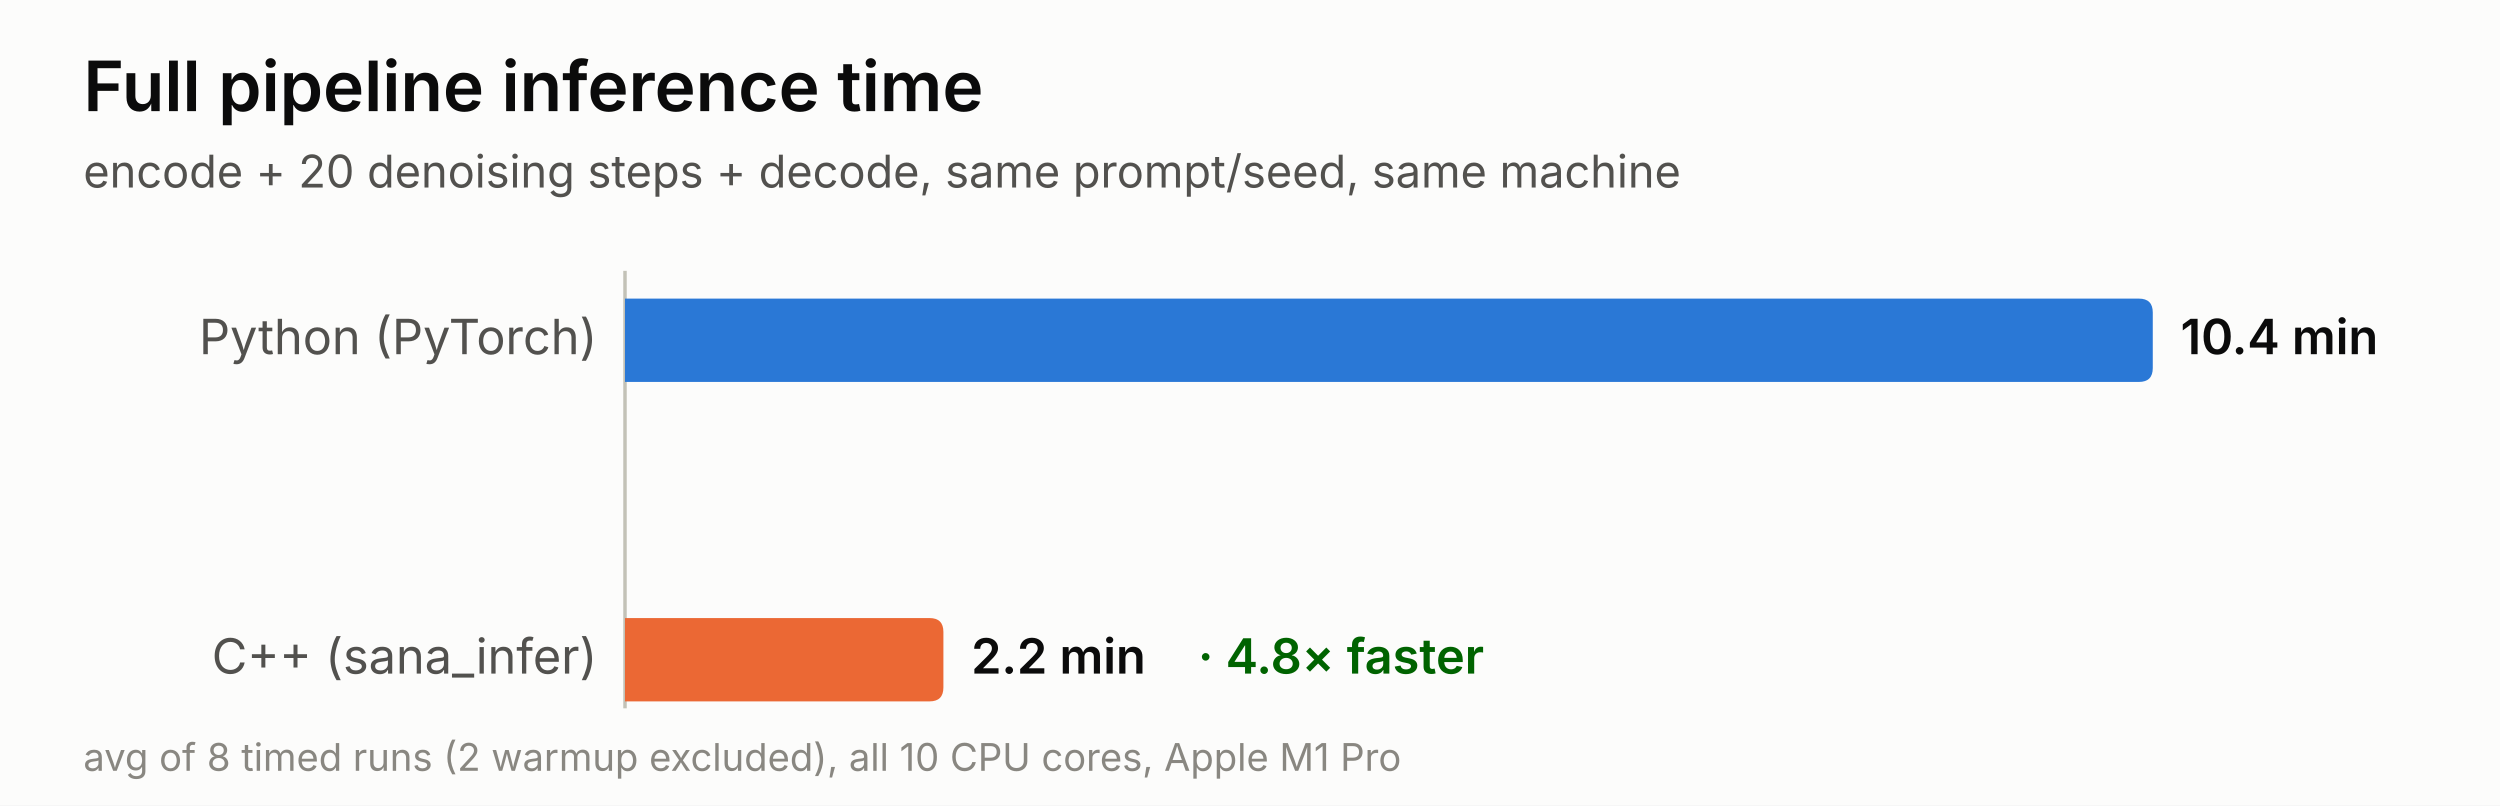
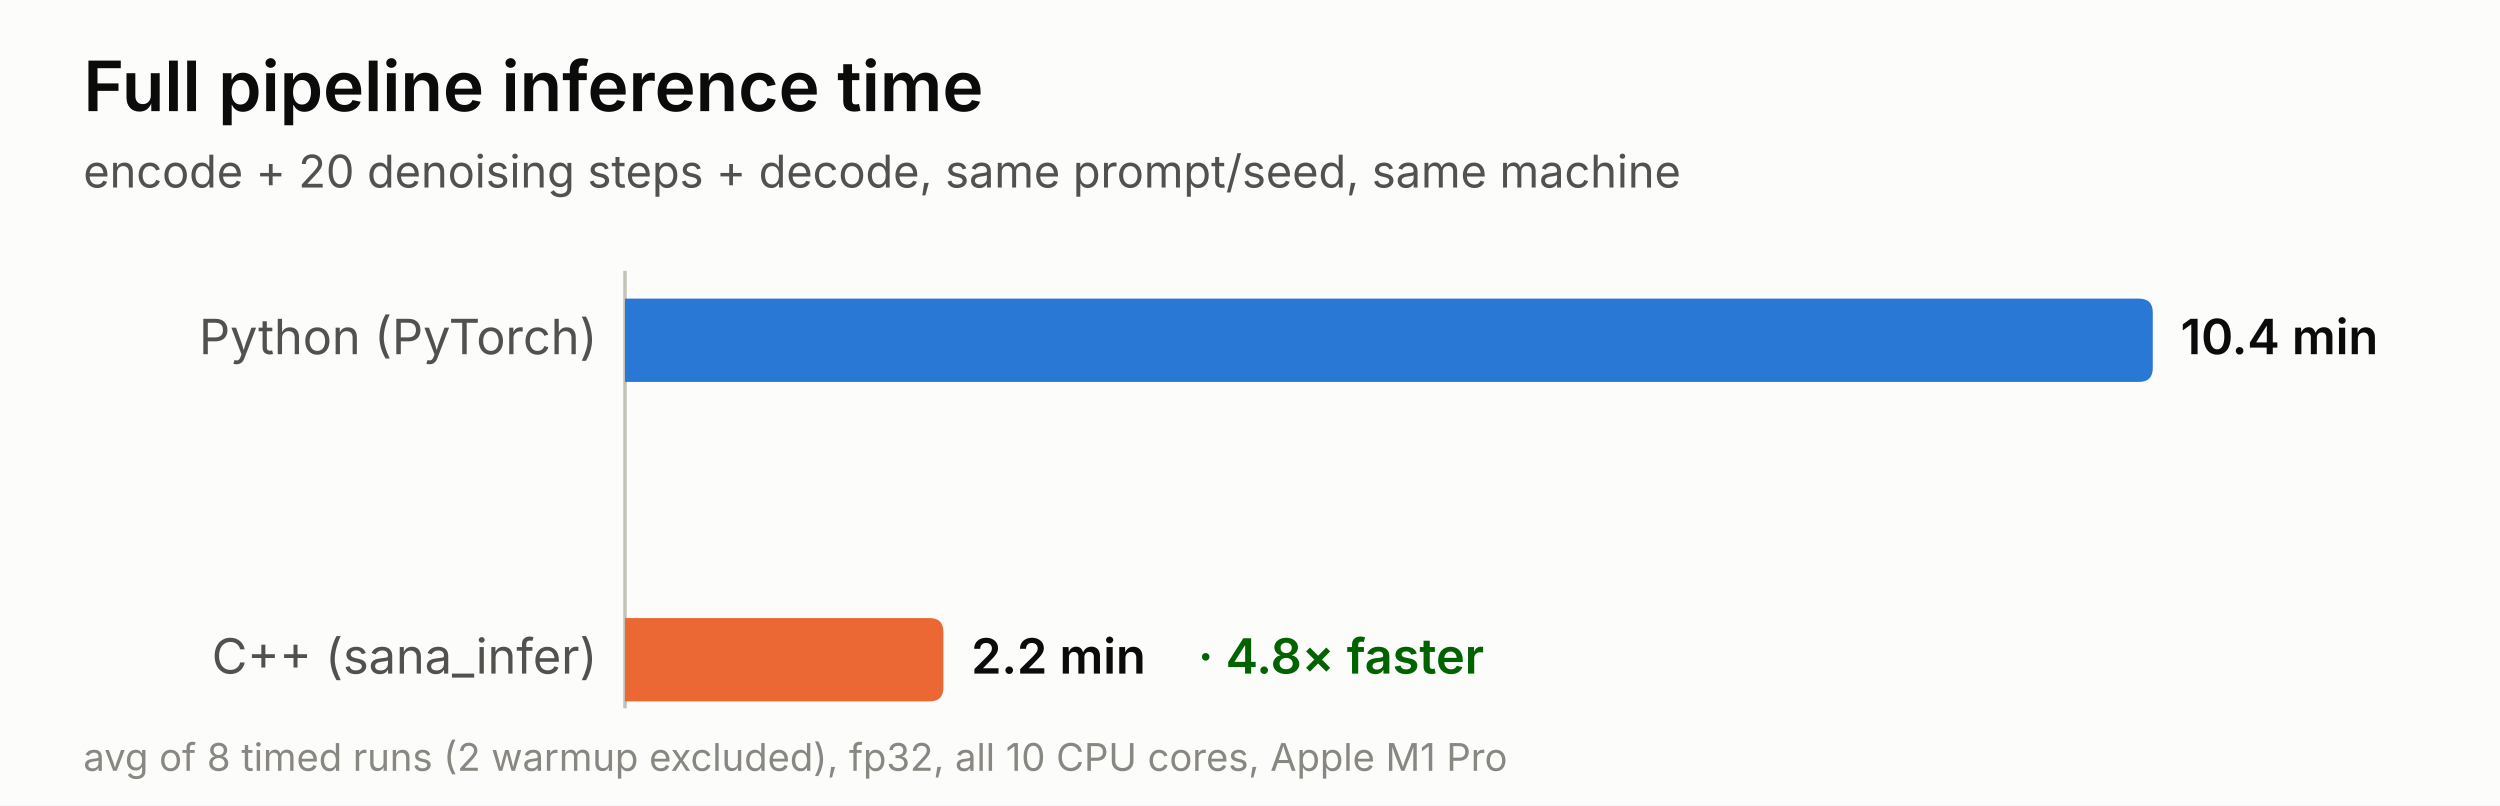
<svg xmlns="http://www.w3.org/2000/svg" viewBox="0 0 720 232" role="img" aria-label="Full pipeline inference time: Python PyTorch 10.4 minutes average versus C++ sana_infer 2.2 minutes average, 4.8 times faster">
  <style>
    .surface  { fill: #fcfcfb; }
    .primary  { fill: #0b0b0b; }
    .secondary{ fill: #52514e; }
    .muted    { fill: #898781; }
    .axis     { stroke: #c3c2b7; }
    .good     { fill: #006300; }
    .bar-py   { fill: #2a78d6; }
    .bar-cpp  { fill: #eb6834; }
    text { font-family: system-ui, -apple-system, "Segoe UI", sans-serif; }
    @media (prefers-color-scheme: dark) {
      .surface  { fill: #1a1a19; }
      .primary  { fill: #ffffff; }
      .secondary{ fill: #c3c2b7; }
      .axis     { stroke: #383835; }
      .good     { fill: #0ca30c; }
      .bar-py   { fill: #3987e5; }
      .bar-cpp  { fill: #d95926; }
    }
  </style>
  <rect class="surface" x="0" y="0" width="720" height="232" />
  <text x="24" y="32" class="primary" font-size="20" font-weight="600">Full pipeline inference time</text>
  <text x="24" y="54" class="secondary" font-size="13">encode + 20 denoising steps + decode, same prompt/seed, same machine</text>
  <line class="axis" x1="180" y1="78" x2="180" y2="204" stroke-width="1" />
  <text x="172" y="102" text-anchor="end" class="secondary" font-size="14">Python (PyTorch)</text>
  <path class="bar-py" d="M180,86 L616,86 Q620,86 620,90 L620,106 Q620,110 616,110 L180,110 Z" />
  <text x="628" y="102" class="primary" font-size="14" font-weight="600">10.4 min</text>
  <text x="172" y="194" text-anchor="end" class="secondary" font-size="14">C++ (sana_infer)</text>
  <path class="bar-cpp" d="M180,178 L267.7,178 Q271.7,178 271.7,182 L271.7,198 Q271.7,202 267.7,202 L180,202 Z" />
  <text x="279.7" y="194" class="primary" font-size="14" font-weight="600">2.2 min</text>
  <text x="345" y="194" class="good" font-size="14" font-weight="600">· 4.8× faster</text>
-   <text x="24" y="222" class="muted" font-size="11">avg of 8 timed runs (2 warmup excluded), all 10 CPU cores, Apple M1 Pro</text>
+   <text x="24" y="222" class="muted" font-size="11">avg of 8 timed runs (2 warmup excluded), fp32, all 10 CPU cores, Apple M1 Pro</text>
</svg>
